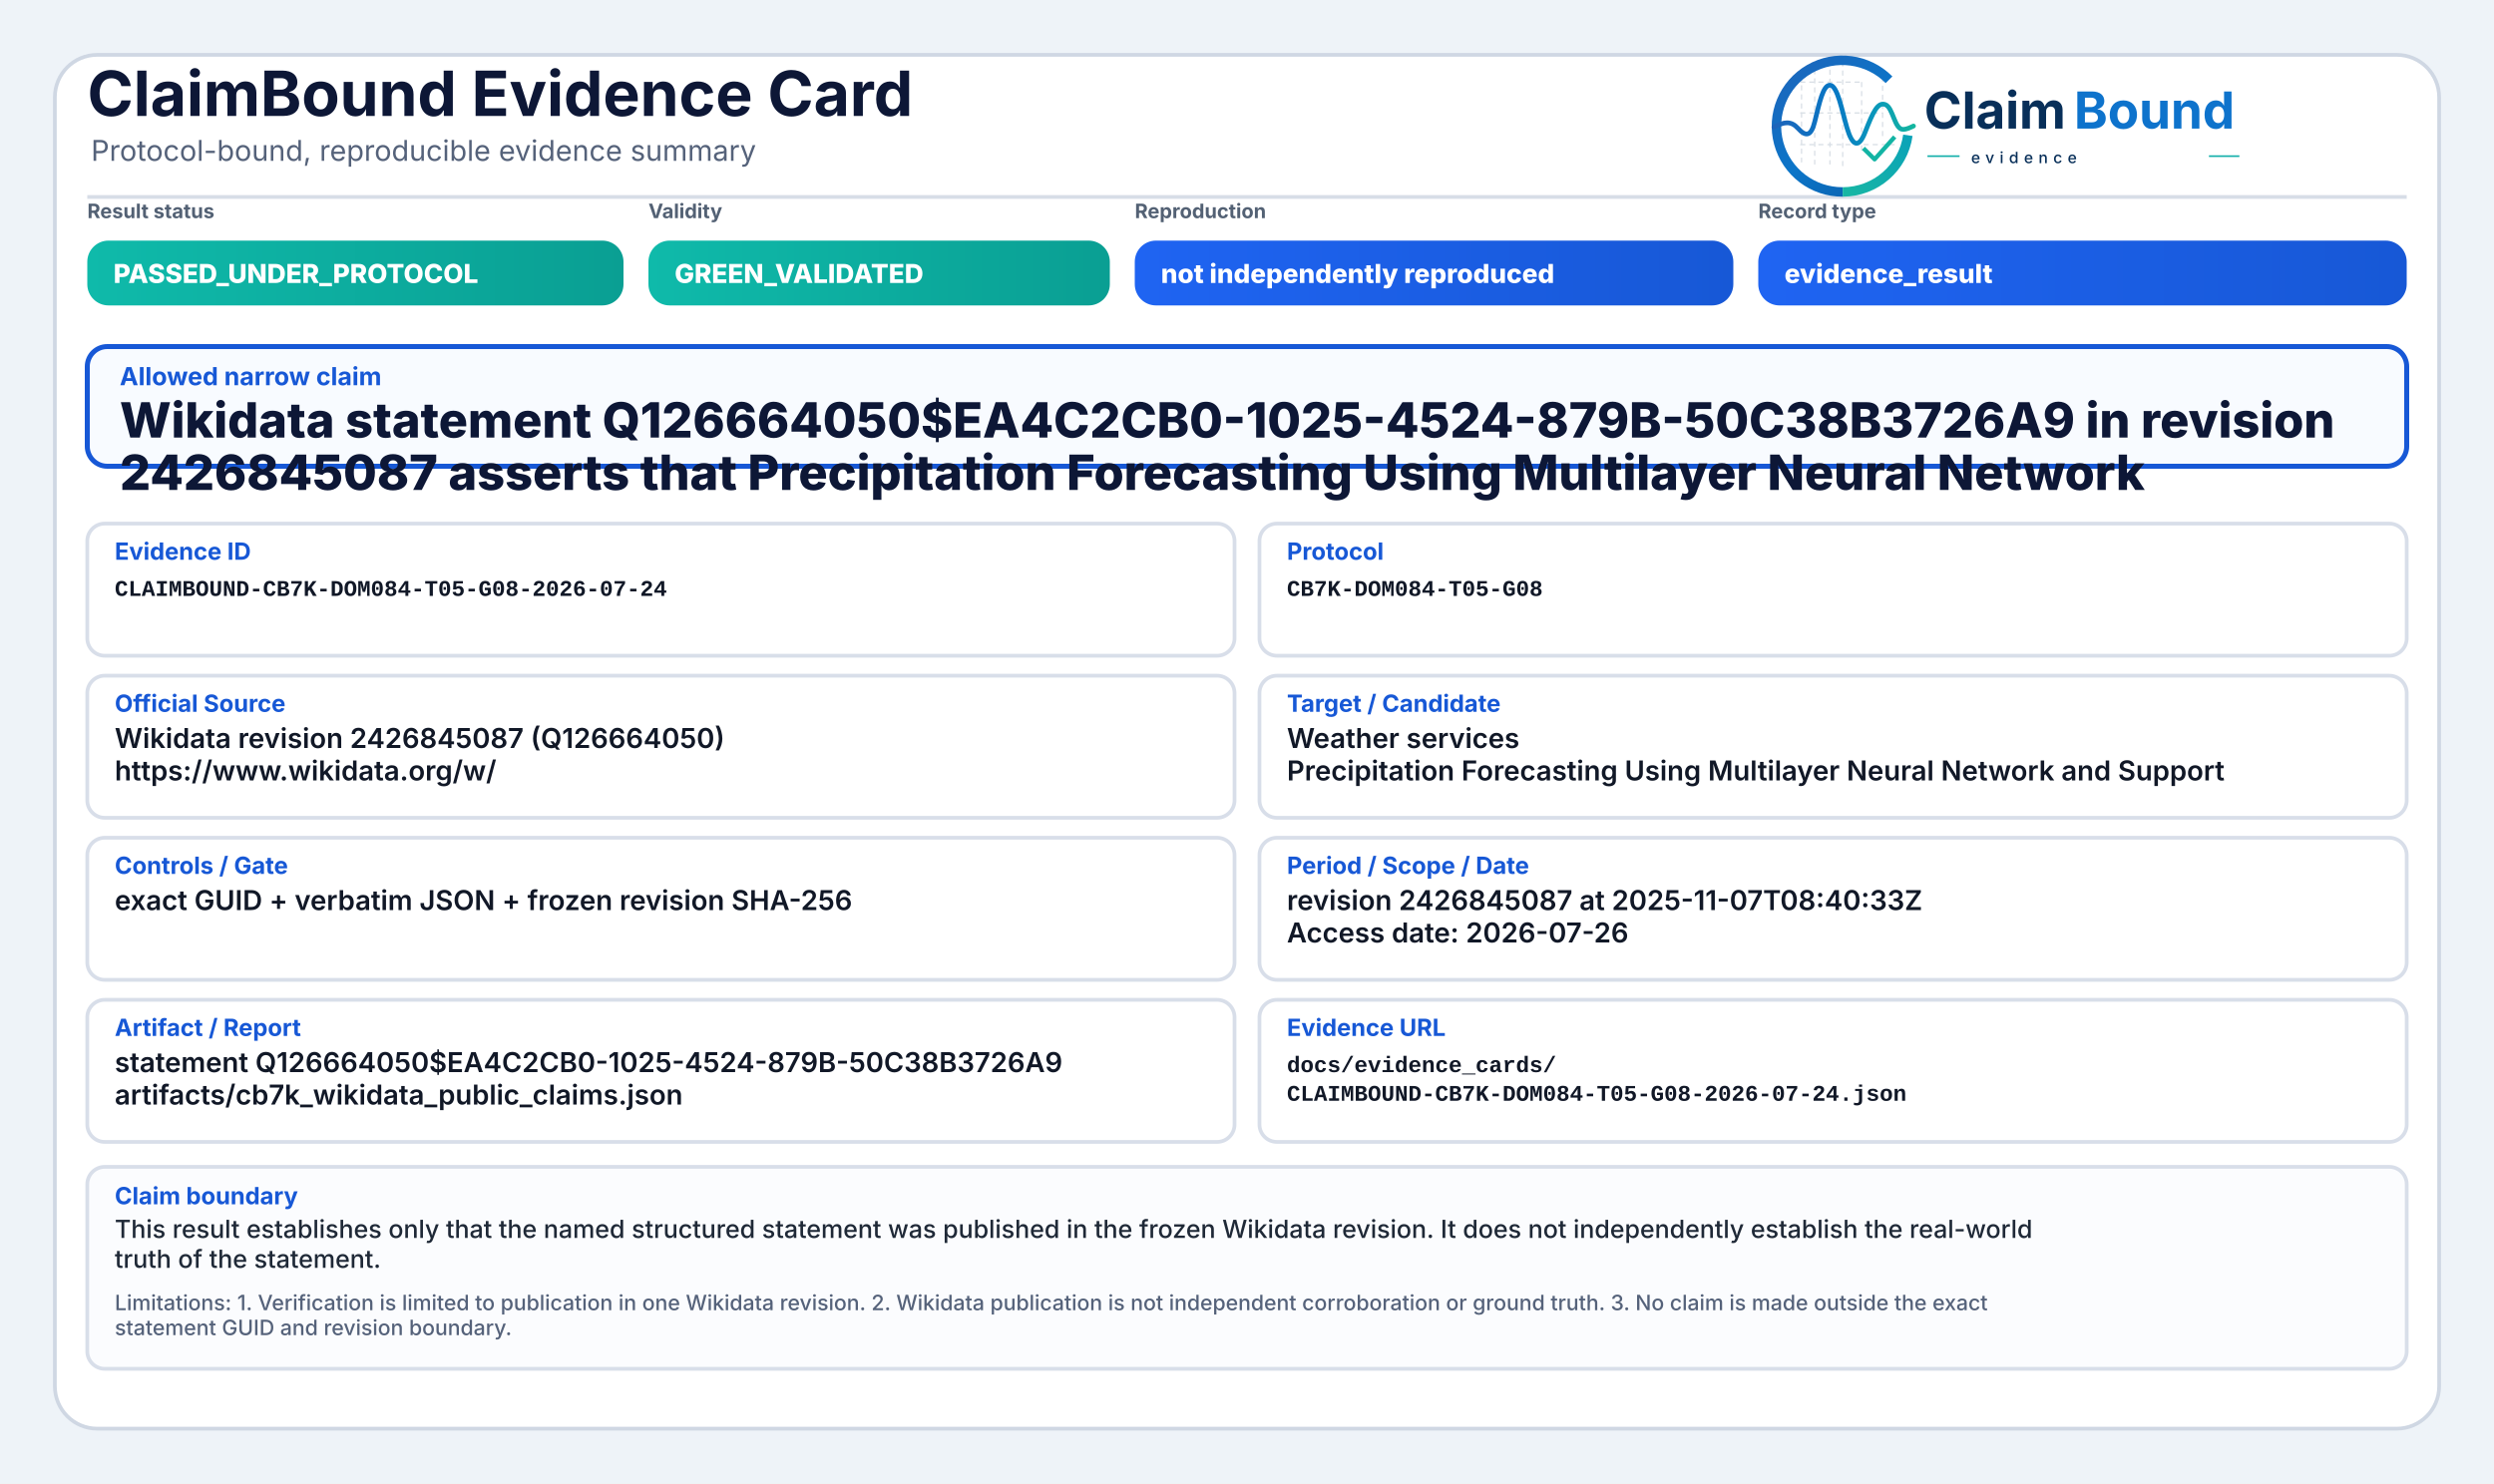
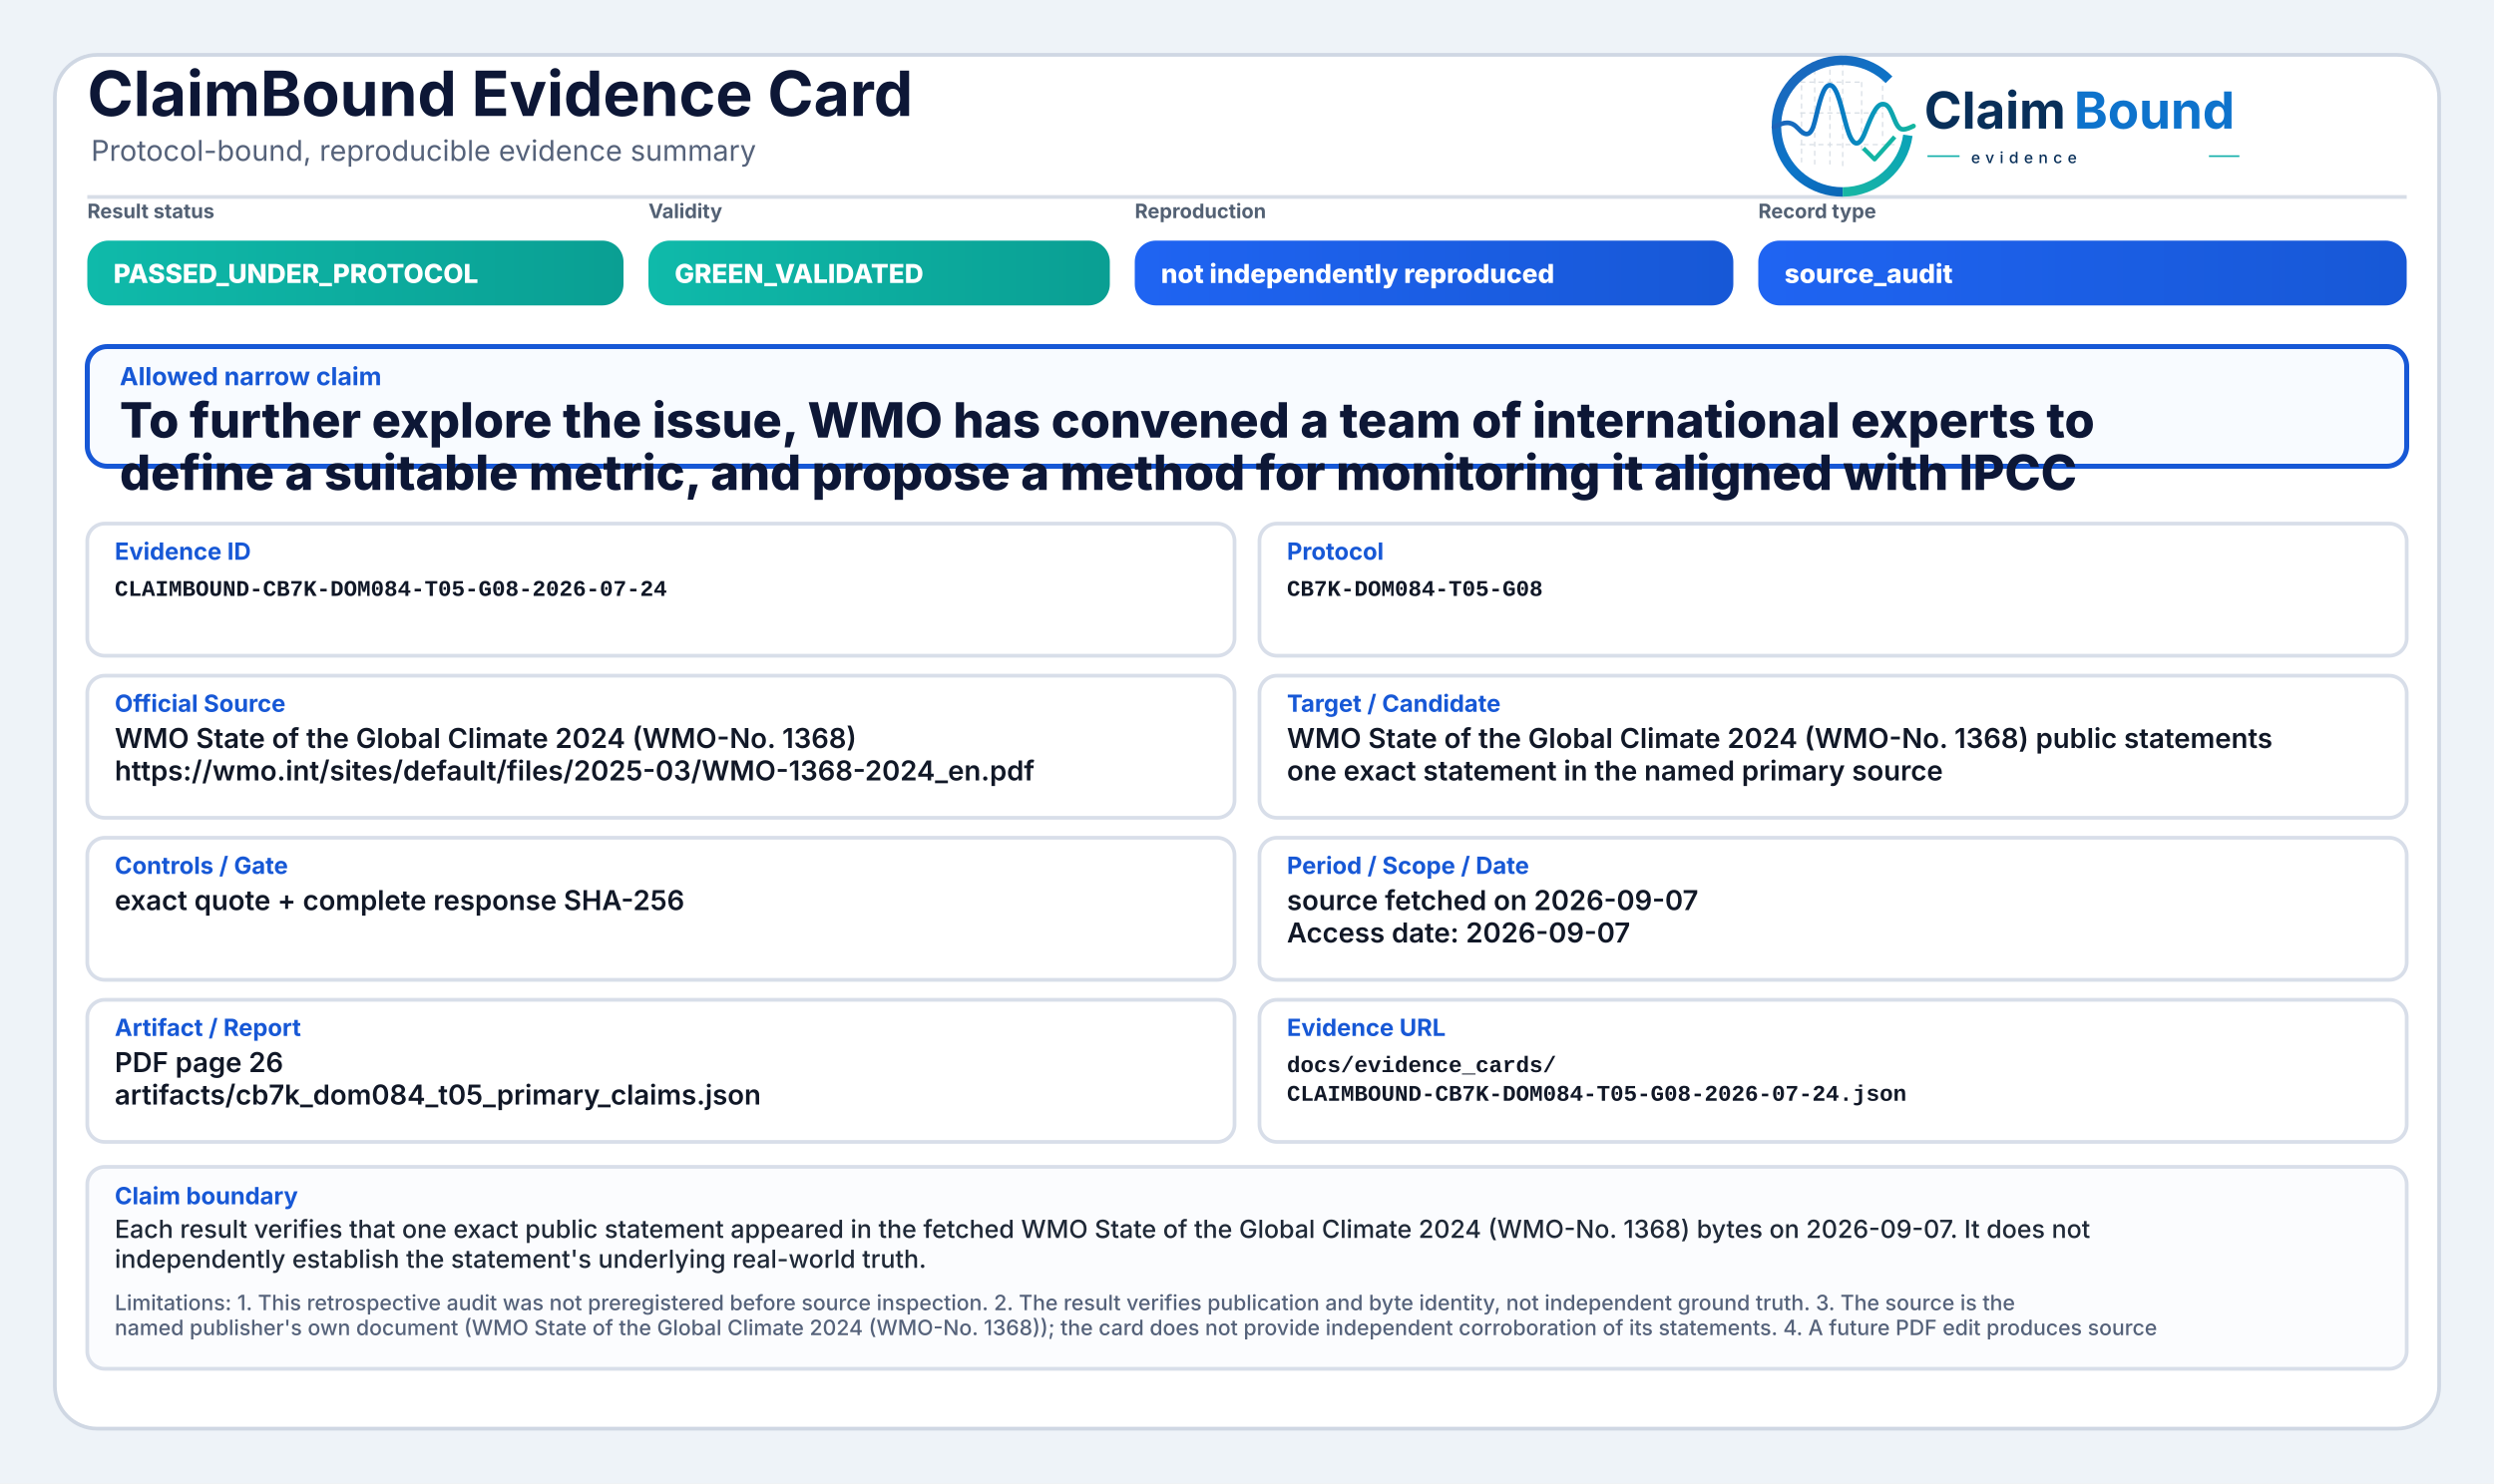
<svg xmlns="http://www.w3.org/2000/svg" width="2000" height="1190" viewBox="0 0 2000 1190" role="img" aria-label="ClaimBound Evidence Card">
  <defs>
    <linearGradient id="greenGrad" x1="0" y1="0" x2="1" y2="0">
      <stop offset="0%" stop-color="#0fbaaa" />
      <stop offset="100%" stop-color="#0a9f93" />
    </linearGradient>
    <linearGradient id="yellowGrad" x1="0" y1="0" x2="1" y2="0">
      <stop offset="0%" stop-color="#fbbf24" />
      <stop offset="100%" stop-color="#d97706" />
    </linearGradient>
    <linearGradient id="amberGrad" x1="0" y1="0" x2="1" y2="0">
      <stop offset="0%" stop-color="#f97316" />
      <stop offset="100%" stop-color="#c2410c" />
    </linearGradient>
    <linearGradient id="redGrad" x1="0" y1="0" x2="1" y2="0">
      <stop offset="0%" stop-color="#ef4444" />
      <stop offset="100%" stop-color="#b91c1c" />
    </linearGradient>
    <linearGradient id="grayGrad" x1="0" y1="0" x2="1" y2="0">
      <stop offset="0%" stop-color="#64748b" />
      <stop offset="100%" stop-color="#475569" />
    </linearGradient>
    <linearGradient id="blueGrad" x1="0" y1="0" x2="1" y2="0">
      <stop offset="0%" stop-color="#1f64f2" />
      <stop offset="100%" stop-color="#1758d6" />
    </linearGradient>
    <linearGradient id="logoRingBlue" x1="73" y1="453" x2="348" y2="793" gradientUnits="userSpaceOnUse">
      <stop offset="0" stop-color="#1E64BA" />
      <stop offset="0.55" stop-color="#0C75C8" />
      <stop offset="1" stop-color="#0A5FAB" />
    </linearGradient>
    <linearGradient id="logoRingTeal" x1="221" y1="792" x2="403" y2="594" gradientUnits="userSpaceOnUse">
      <stop offset="0" stop-color="#18B7A3" />
      <stop offset="1" stop-color="#089EBC" />
    </linearGradient>
    <linearGradient id="logoSignalGradient" x1="61" y1="628" x2="404" y2="628" gradientUnits="userSpaceOnUse">
      <stop offset="0" stop-color="#1E64BA" />
      <stop offset="0.43" stop-color="#0877C4" />
      <stop offset="0.72" stop-color="#0A97BB" />
      <stop offset="1" stop-color="#14B69E" />
    </linearGradient>
  </defs>
  <rect x="0" y="0" width="2000" height="1190" fill="#eef3f8" />
  <rect x="44" y="44" width="1912" height="1102" rx="34" fill="#ffffff" stroke="#cfd7e3" stroke-width="3" />
  <path d="M70 158 H1930" stroke="#d7dde7" stroke-width="3" />
  <text x="70" y="93" font-family="Inter, Segoe UI, Arial, sans-serif" font-size="50" font-weight="750" fill="#0d1736">ClaimBound Evidence Card</text>
  <text x="73" y="129" font-family="Inter, Segoe UI, Arial, sans-serif" font-size="23" font-weight="400" fill="#55627a">Protocol-bound, reproducible evidence summary</text>
  <g aria-label="ClaimBound evidence logo" transform="translate(1415,52) scale(0.33) translate(-40,-478)">
    <g stroke-linecap="butt" stroke-linejoin="round">
      <g stroke="#CBD3DC" stroke-width="3.2" stroke-linecap="round" stroke-dasharray="10 12" opacity="0.72">
        <path d="M130 507V714" />
        <path d="M162 490V719" />
        <path d="M199 491V719" />
        <path d="M230 471V726" />
        <path d="M276 521V690" />
        <path d="M327 508V650" />
        <path d="M128 520H277" />
        <path d="M128 595H327" />
        <path d="M128 672H355" />
      </g>
      <path d="M342.6 514.3A160 160 0 1 0 230 787" fill="none" stroke="url(#logoRingBlue)" stroke-width="23" />
      <path d="M230 787A160 160 0 0 0 388.4 649.3" fill="none" stroke="url(#logoRingTeal)" stroke-width="23" />
      <path d="M63 629.5C87 616.4 104.3 613.6 121.2 632.2C140.7 653.8 153.4 651.6 162.1 616.2C173.8 568.5 182.5 527.5 198.9 527.5C217.5 527.5 228.4 590.6 240.3 630.8C253.4 675.4 268.6 682.8 284.6 641.5C303.5 592.9 315.2 567.6 333.7 574.7C352.6 582 355.7 635.1 376.6 634.9C386.2 634.8 394 630.4 402 626.8" fill="none" stroke="url(#logoSignalGradient)" stroke-width="11.5" stroke-linecap="round" />
      <path d="M284 684.5L307.5 707.7L353 657" fill="none" stroke="#12B4A4" stroke-width="10.5" stroke-linecap="square" />
    </g>
    <text x="428" y="633" font-family="Inter, Segoe UI, Arial, sans-serif" font-size="124" font-weight="750" fill="#082F59" text-rendering="geometricPrecision">Claim</text>
    <text x="792" y="633" font-family="Inter, Segoe UI, Arial, sans-serif" font-size="124" font-weight="750" fill="#0E73CC" text-rendering="geometricPrecision">Bound</text>
    <line x1="436" y1="700" x2="514" y2="700" stroke="#11AFA9" stroke-width="4" />
    <text x="542" y="717" font-family="Inter, Segoe UI, Arial, sans-serif" font-size="38" font-weight="500" letter-spacing="13" fill="#082F59">evidence</text>
    <line x1="1120" y1="700" x2="1194" y2="700" stroke="#11AFA9" stroke-width="4" />
  </g>
  <text x="70" y="175" font-family="Inter, Segoe UI, Arial, sans-serif" font-size="16" font-weight="650" fill="#536174">Result status</text>
  <rect x="70" y="193" width="430" height="52" rx="17" fill="url(#greenGrad)" />
  <text x="91" y="227" font-family="Inter, Segoe UI, Arial, sans-serif" font-size="21" font-weight="800" fill="#ffffff">PASSED_UNDER_PROTOCOL</text>
  <text x="520" y="175" font-family="Inter, Segoe UI, Arial, sans-serif" font-size="16" font-weight="650" fill="#536174">Validity</text>
  <rect x="520" y="193" width="370" height="52" rx="17" fill="url(#greenGrad)" />
  <text x="541" y="227" font-family="Inter, Segoe UI, Arial, sans-serif" font-size="21" font-weight="800" fill="#ffffff">GREEN_VALIDATED</text>
  <text x="910" y="175" font-family="Inter, Segoe UI, Arial, sans-serif" font-size="16" font-weight="650" fill="#536174">Reproduction</text>
  <rect x="910" y="193" width="480" height="52" rx="17" fill="url(#blueGrad)" />
  <text x="931" y="227" font-family="Inter, Segoe UI, Arial, sans-serif" font-size="21" font-weight="800" fill="#ffffff">not independently reproduced</text>
  <text x="1410" y="175" font-family="Inter, Segoe UI, Arial, sans-serif" font-size="16" font-weight="650" fill="#536174">Record type</text>
  <rect x="1410" y="193" width="520" height="52" rx="17" fill="url(#blueGrad)" />
-   <text x="1431" y="227" font-family="Inter, Segoe UI, Arial, sans-serif" font-size="21" font-weight="800" fill="#ffffff">evidence_result</text>
+   <text x="1431" y="227" font-family="Inter, Segoe UI, Arial, sans-serif" font-size="21" font-weight="800" fill="#ffffff">source_audit</text>
  <rect x="70" y="278" width="1860" height="96" rx="16" fill="#f8fbff" stroke="#1758d6" stroke-width="4" />
  <text x="96" y="309" font-family="Inter, Segoe UI, Arial, sans-serif" font-size="20" font-weight="750" fill="#1758d6">Allowed narrow claim</text>
-   <text x="96" y="351" font-family="Inter, Segoe UI, Arial, sans-serif" font-size="39" font-weight="800" fill="#0d1736">Wikidata statement Q126664050$EA4C2CB0-1025-4524-879B-50C38B3726A9 in revision</text>
-   <text x="96" y="393" font-family="Inter, Segoe UI, Arial, sans-serif" font-size="39" font-weight="800" fill="#0d1736">2426845087 asserts that Precipitation Forecasting Using Multilayer Neural Network</text>
+   <text x="96" y="351" font-family="Inter, Segoe UI, Arial, sans-serif" font-size="39" font-weight="800" fill="#0d1736">To further explore the issue, WMO has convened a team of international experts to</text>
+   <text x="96" y="393" font-family="Inter, Segoe UI, Arial, sans-serif" font-size="39" font-weight="800" fill="#0d1736">define a suitable metric, and propose a method for monitoring it aligned with IPCC</text>
  <rect x="70" y="420" width="920" height="106" rx="14" fill="#ffffff" stroke="#d8dee9" stroke-width="3" />
  <text x="92" y="449" font-family="Inter, Segoe UI, Arial, sans-serif" font-size="19" font-weight="750" fill="#1758d6">Evidence ID</text>
  <text x="92" y="478" font-family="SFMono-Regular, Consolas, Liberation Mono, monospace" font-size="18" font-weight="600" fill="#111827">CLAIMBOUND-CB7K-DOM084-T05-G08-2026-07-24</text>
  <rect x="1010" y="420" width="920" height="106" rx="14" fill="#ffffff" stroke="#d8dee9" stroke-width="3" />
  <text x="1032" y="449" font-family="Inter, Segoe UI, Arial, sans-serif" font-size="19" font-weight="750" fill="#1758d6">Protocol</text>
  <text x="1032" y="478" font-family="SFMono-Regular, Consolas, Liberation Mono, monospace" font-size="18" font-weight="600" fill="#111827">CB7K-DOM084-T05-G08</text>
  <rect x="70" y="542" width="920" height="114" rx="14" fill="#ffffff" stroke="#d8dee9" stroke-width="3" />
  <text x="92" y="571" font-family="Inter, Segoe UI, Arial, sans-serif" font-size="19" font-weight="750" fill="#1758d6">Official Source</text>
-   <text x="92" y="600" font-family="Inter, Segoe UI, Arial, sans-serif" font-size="22" font-weight="600" fill="#111827">Wikidata revision 2426845087 (Q126664050)</text>
-   <text x="92" y="626" font-family="Inter, Segoe UI, Arial, sans-serif" font-size="22" font-weight="600" fill="#111827">https://www.wikidata.org/w/</text>
+   <text x="92" y="600" font-family="Inter, Segoe UI, Arial, sans-serif" font-size="22" font-weight="600" fill="#111827">WMO State of the Global Climate 2024 (WMO-No. 1368)</text>
+   <text x="92" y="626" font-family="Inter, Segoe UI, Arial, sans-serif" font-size="22" font-weight="600" fill="#111827">https://wmo.int/sites/default/files/2025-03/WMO-1368-2024_en.pdf</text>
  <rect x="1010" y="542" width="920" height="114" rx="14" fill="#ffffff" stroke="#d8dee9" stroke-width="3" />
  <text x="1032" y="571" font-family="Inter, Segoe UI, Arial, sans-serif" font-size="19" font-weight="750" fill="#1758d6">Target / Candidate</text>
-   <text x="1032" y="600" font-family="Inter, Segoe UI, Arial, sans-serif" font-size="22" font-weight="600" fill="#111827">Weather services</text>
-   <text x="1032" y="626" font-family="Inter, Segoe UI, Arial, sans-serif" font-size="22" font-weight="600" fill="#111827">Precipitation Forecasting Using Multilayer Neural Network and Support</text>
+   <text x="1032" y="600" font-family="Inter, Segoe UI, Arial, sans-serif" font-size="22" font-weight="600" fill="#111827">WMO State of the Global Climate 2024 (WMO-No. 1368) public statements</text>
+   <text x="1032" y="626" font-family="Inter, Segoe UI, Arial, sans-serif" font-size="22" font-weight="600" fill="#111827">one exact statement in the named primary source</text>
  <rect x="70" y="672" width="920" height="114" rx="14" fill="#ffffff" stroke="#d8dee9" stroke-width="3" />
  <text x="92" y="701" font-family="Inter, Segoe UI, Arial, sans-serif" font-size="19" font-weight="750" fill="#1758d6">Controls / Gate</text>
-   <text x="92" y="730" font-family="Inter, Segoe UI, Arial, sans-serif" font-size="22" font-weight="600" fill="#111827">exact GUID + verbatim JSON + frozen revision SHA-256</text>
+   <text x="92" y="730" font-family="Inter, Segoe UI, Arial, sans-serif" font-size="22" font-weight="600" fill="#111827">exact quote + complete response SHA-256</text>
  <rect x="1010" y="672" width="920" height="114" rx="14" fill="#ffffff" stroke="#d8dee9" stroke-width="3" />
  <text x="1032" y="701" font-family="Inter, Segoe UI, Arial, sans-serif" font-size="19" font-weight="750" fill="#1758d6">Period / Scope / Date</text>
-   <text x="1032" y="730" font-family="Inter, Segoe UI, Arial, sans-serif" font-size="22" font-weight="600" fill="#111827">revision 2426845087 at 2025-11-07T08:40:33Z</text>
-   <text x="1032" y="756" font-family="Inter, Segoe UI, Arial, sans-serif" font-size="22" font-weight="600" fill="#111827">Access date: 2026-07-26</text>
+   <text x="1032" y="730" font-family="Inter, Segoe UI, Arial, sans-serif" font-size="22" font-weight="600" fill="#111827">source fetched on 2026-09-07</text>
+   <text x="1032" y="756" font-family="Inter, Segoe UI, Arial, sans-serif" font-size="22" font-weight="600" fill="#111827">Access date: 2026-09-07</text>
  <rect x="70" y="802" width="920" height="114" rx="14" fill="#ffffff" stroke="#d8dee9" stroke-width="3" />
  <text x="92" y="831" font-family="Inter, Segoe UI, Arial, sans-serif" font-size="19" font-weight="750" fill="#1758d6">Artifact / Report</text>
-   <text x="92" y="860" font-family="Inter, Segoe UI, Arial, sans-serif" font-size="22" font-weight="600" fill="#111827">statement Q126664050$EA4C2CB0-1025-4524-879B-50C38B3726A9</text>
-   <text x="92" y="886" font-family="Inter, Segoe UI, Arial, sans-serif" font-size="22" font-weight="600" fill="#111827">artifacts/cb7k_wikidata_public_claims.json</text>
+   <text x="92" y="860" font-family="Inter, Segoe UI, Arial, sans-serif" font-size="22" font-weight="600" fill="#111827">PDF page 26</text>
+   <text x="92" y="886" font-family="Inter, Segoe UI, Arial, sans-serif" font-size="22" font-weight="600" fill="#111827">artifacts/cb7k_dom084_t05_primary_claims.json</text>
  <rect x="1010" y="802" width="920" height="114" rx="14" fill="#ffffff" stroke="#d8dee9" stroke-width="3" />
  <text x="1032" y="831" font-family="Inter, Segoe UI, Arial, sans-serif" font-size="19" font-weight="750" fill="#1758d6">Evidence URL</text>
  <text x="1032" y="860" font-family="SFMono-Regular, Consolas, Liberation Mono, monospace" font-size="18" font-weight="600" fill="#111827">docs/evidence_cards/</text>
  <text x="1032" y="883" font-family="SFMono-Regular, Consolas, Liberation Mono, monospace" font-size="18" font-weight="600" fill="#111827">CLAIMBOUND-CB7K-DOM084-T05-G08-2026-07-24.json</text>
  <rect x="70" y="936" width="1860" height="162" rx="14" fill="#fbfcfe" stroke="#d8dee9" stroke-width="3" />
  <text x="92" y="966" font-family="Inter, Segoe UI, Arial, sans-serif" font-size="19" font-weight="750" fill="#1758d6">Claim boundary</text>
-   <text x="92" y="993" font-family="Inter, Segoe UI, Arial, sans-serif" font-size="20" font-weight="500" fill="#1f2937">This result establishes only that the named structured statement was published in the frozen Wikidata revision. It does not independently establish the real-world</text>
-   <text x="92" y="1017" font-family="Inter, Segoe UI, Arial, sans-serif" font-size="20" font-weight="500" fill="#1f2937">truth of the statement.</text>
-   <text x="92" y="1051" font-family="Inter, Segoe UI, Arial, sans-serif" font-size="17" font-weight="500" fill="#55627a">Limitations: 1. Verification is limited to publication in one Wikidata revision. 2. Wikidata publication is not independent corroboration or ground truth. 3. No claim is made outside the exact</text>
-   <text x="92" y="1071" font-family="Inter, Segoe UI, Arial, sans-serif" font-size="17" font-weight="500" fill="#55627a">statement GUID and revision boundary.</text>
+   <text x="92" y="993" font-family="Inter, Segoe UI, Arial, sans-serif" font-size="20" font-weight="500" fill="#1f2937">Each result verifies that one exact public statement appeared in the fetched WMO State of the Global Climate 2024 (WMO-No. 1368) bytes on 2026-09-07. It does not</text>
+   <text x="92" y="1017" font-family="Inter, Segoe UI, Arial, sans-serif" font-size="20" font-weight="500" fill="#1f2937">independently establish the statement's underlying real-world truth.</text>
+   <text x="92" y="1051" font-family="Inter, Segoe UI, Arial, sans-serif" font-size="17" font-weight="500" fill="#55627a">Limitations: 1. This retrospective audit was not preregistered before source inspection. 2. The result verifies publication and byte identity, not independent ground truth. 3. The source is the</text>
+   <text x="92" y="1071" font-family="Inter, Segoe UI, Arial, sans-serif" font-size="17" font-weight="500" fill="#55627a">named publisher's own document (WMO State of the Global Climate 2024 (WMO-No. 1368)); the card does not provide independent corroboration of its statements. 4. A future PDF edit produces source</text>
</svg>
